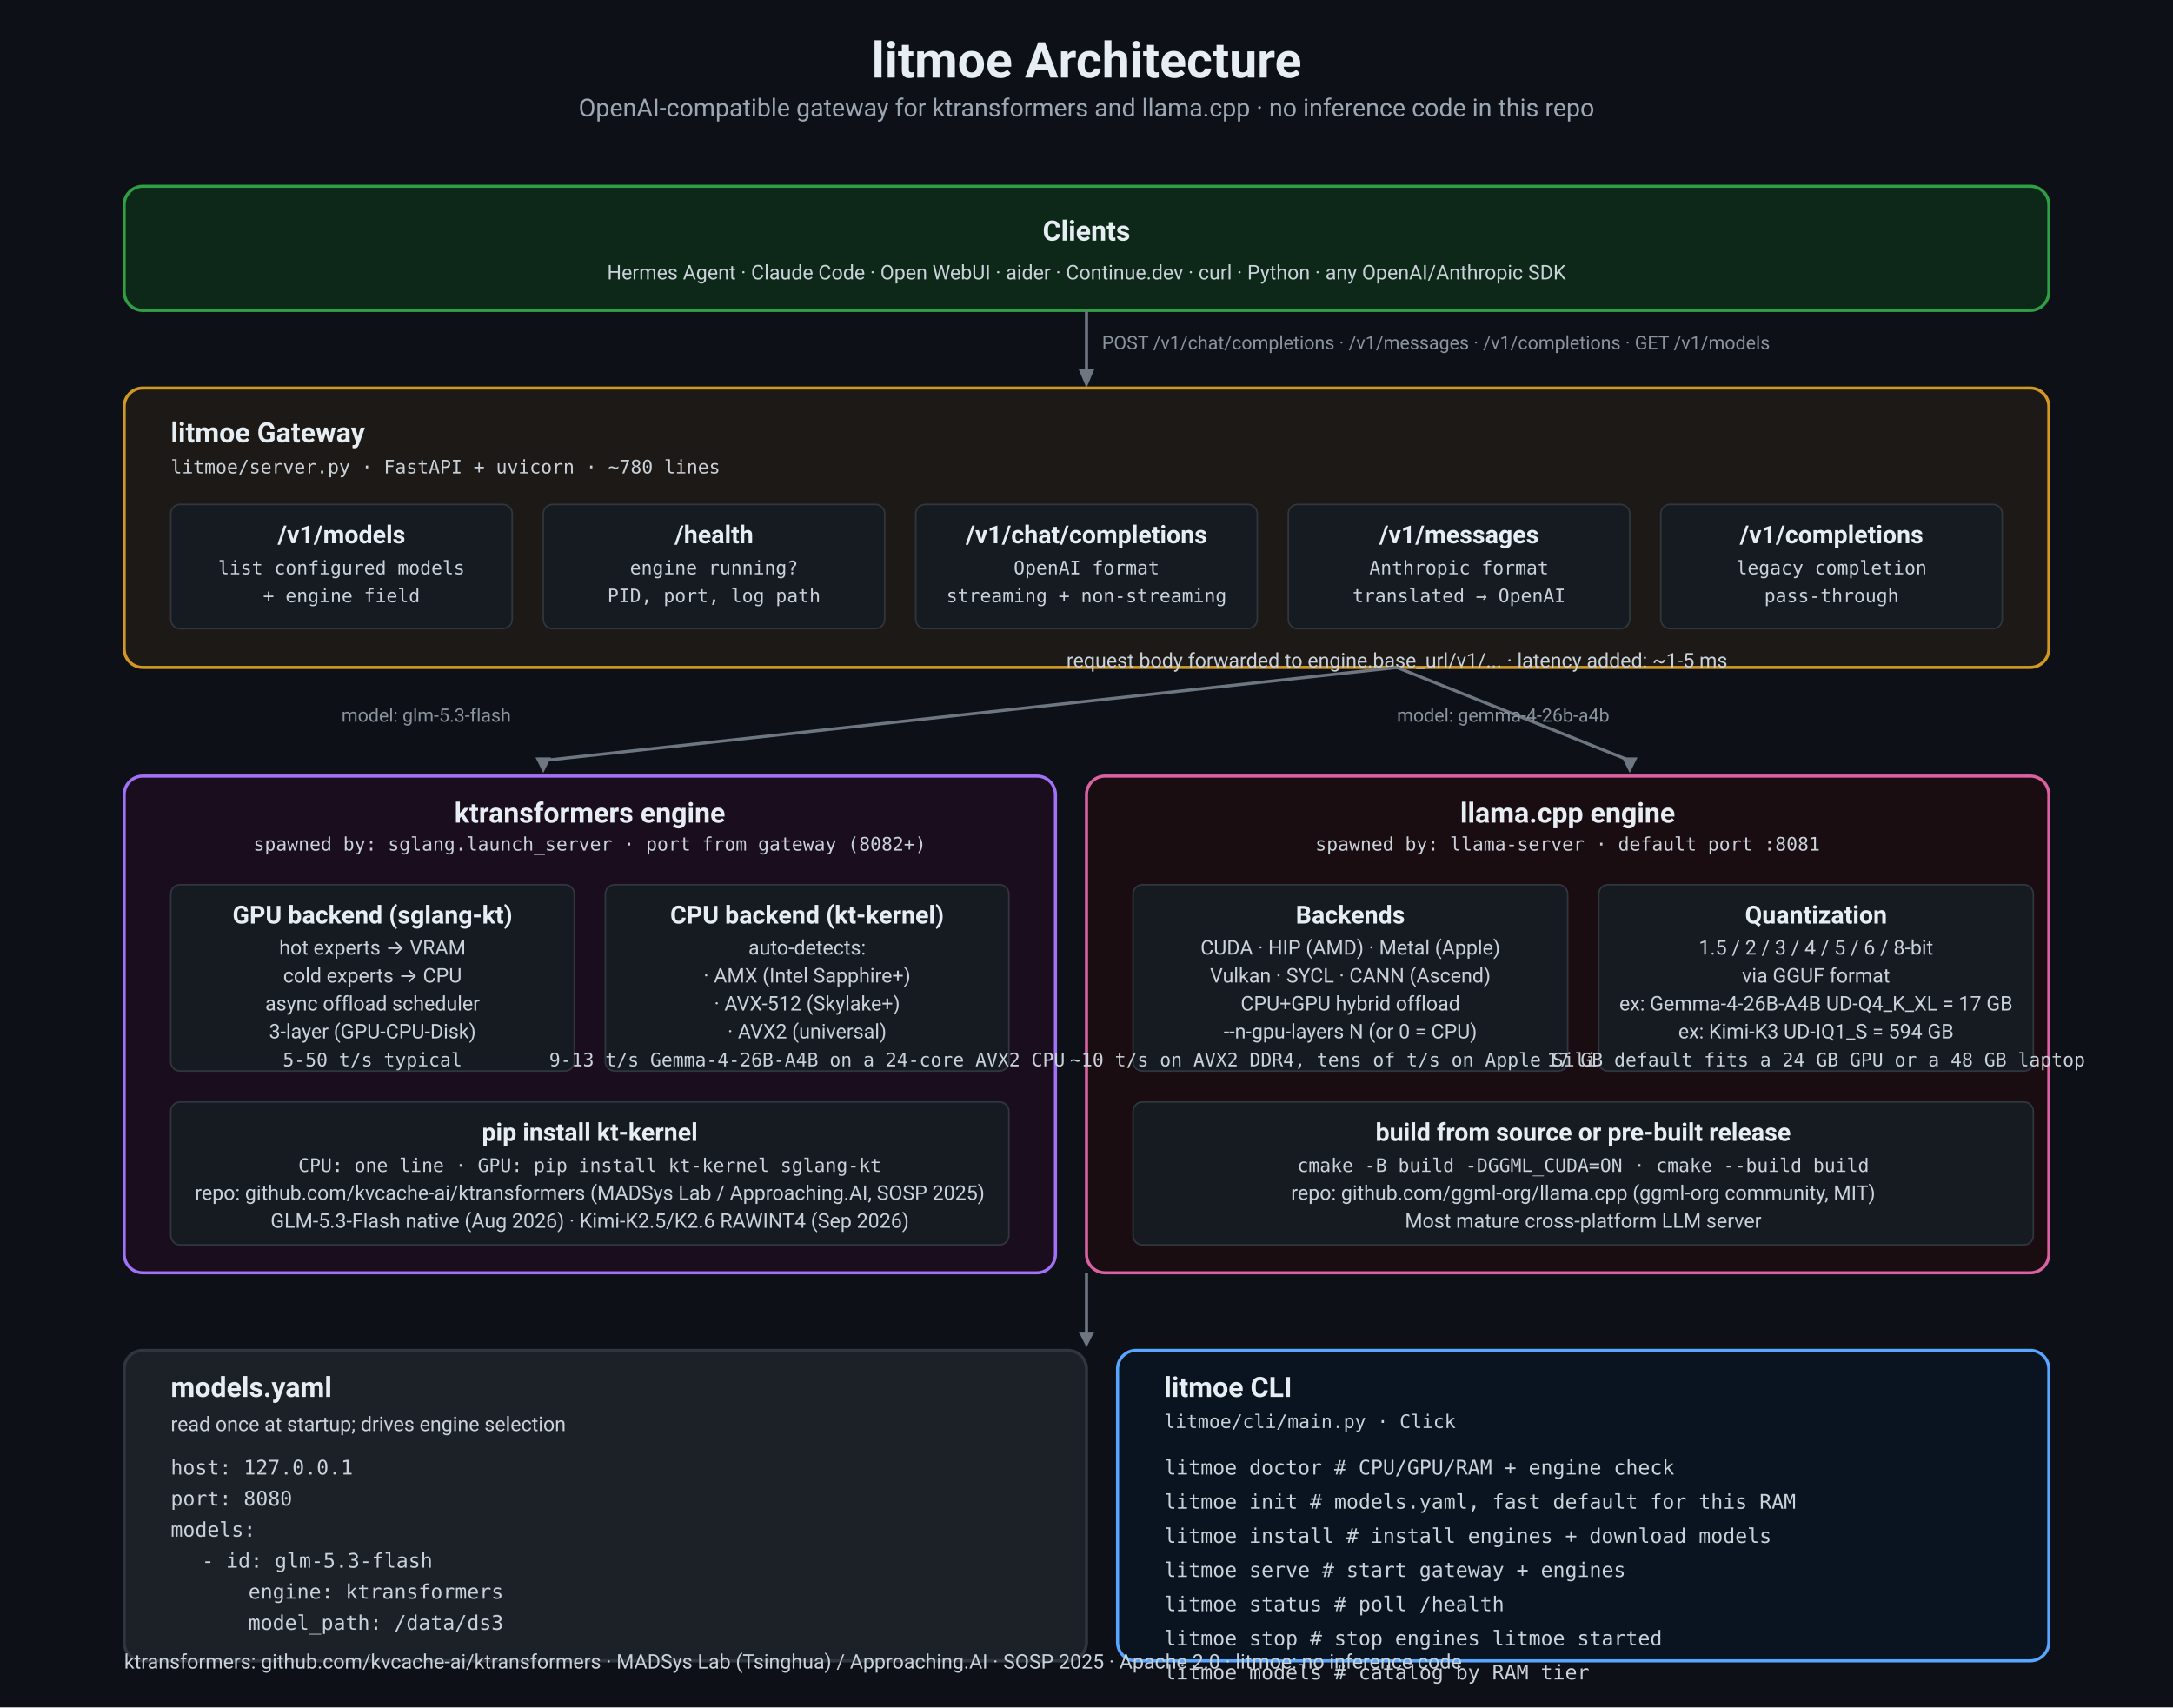
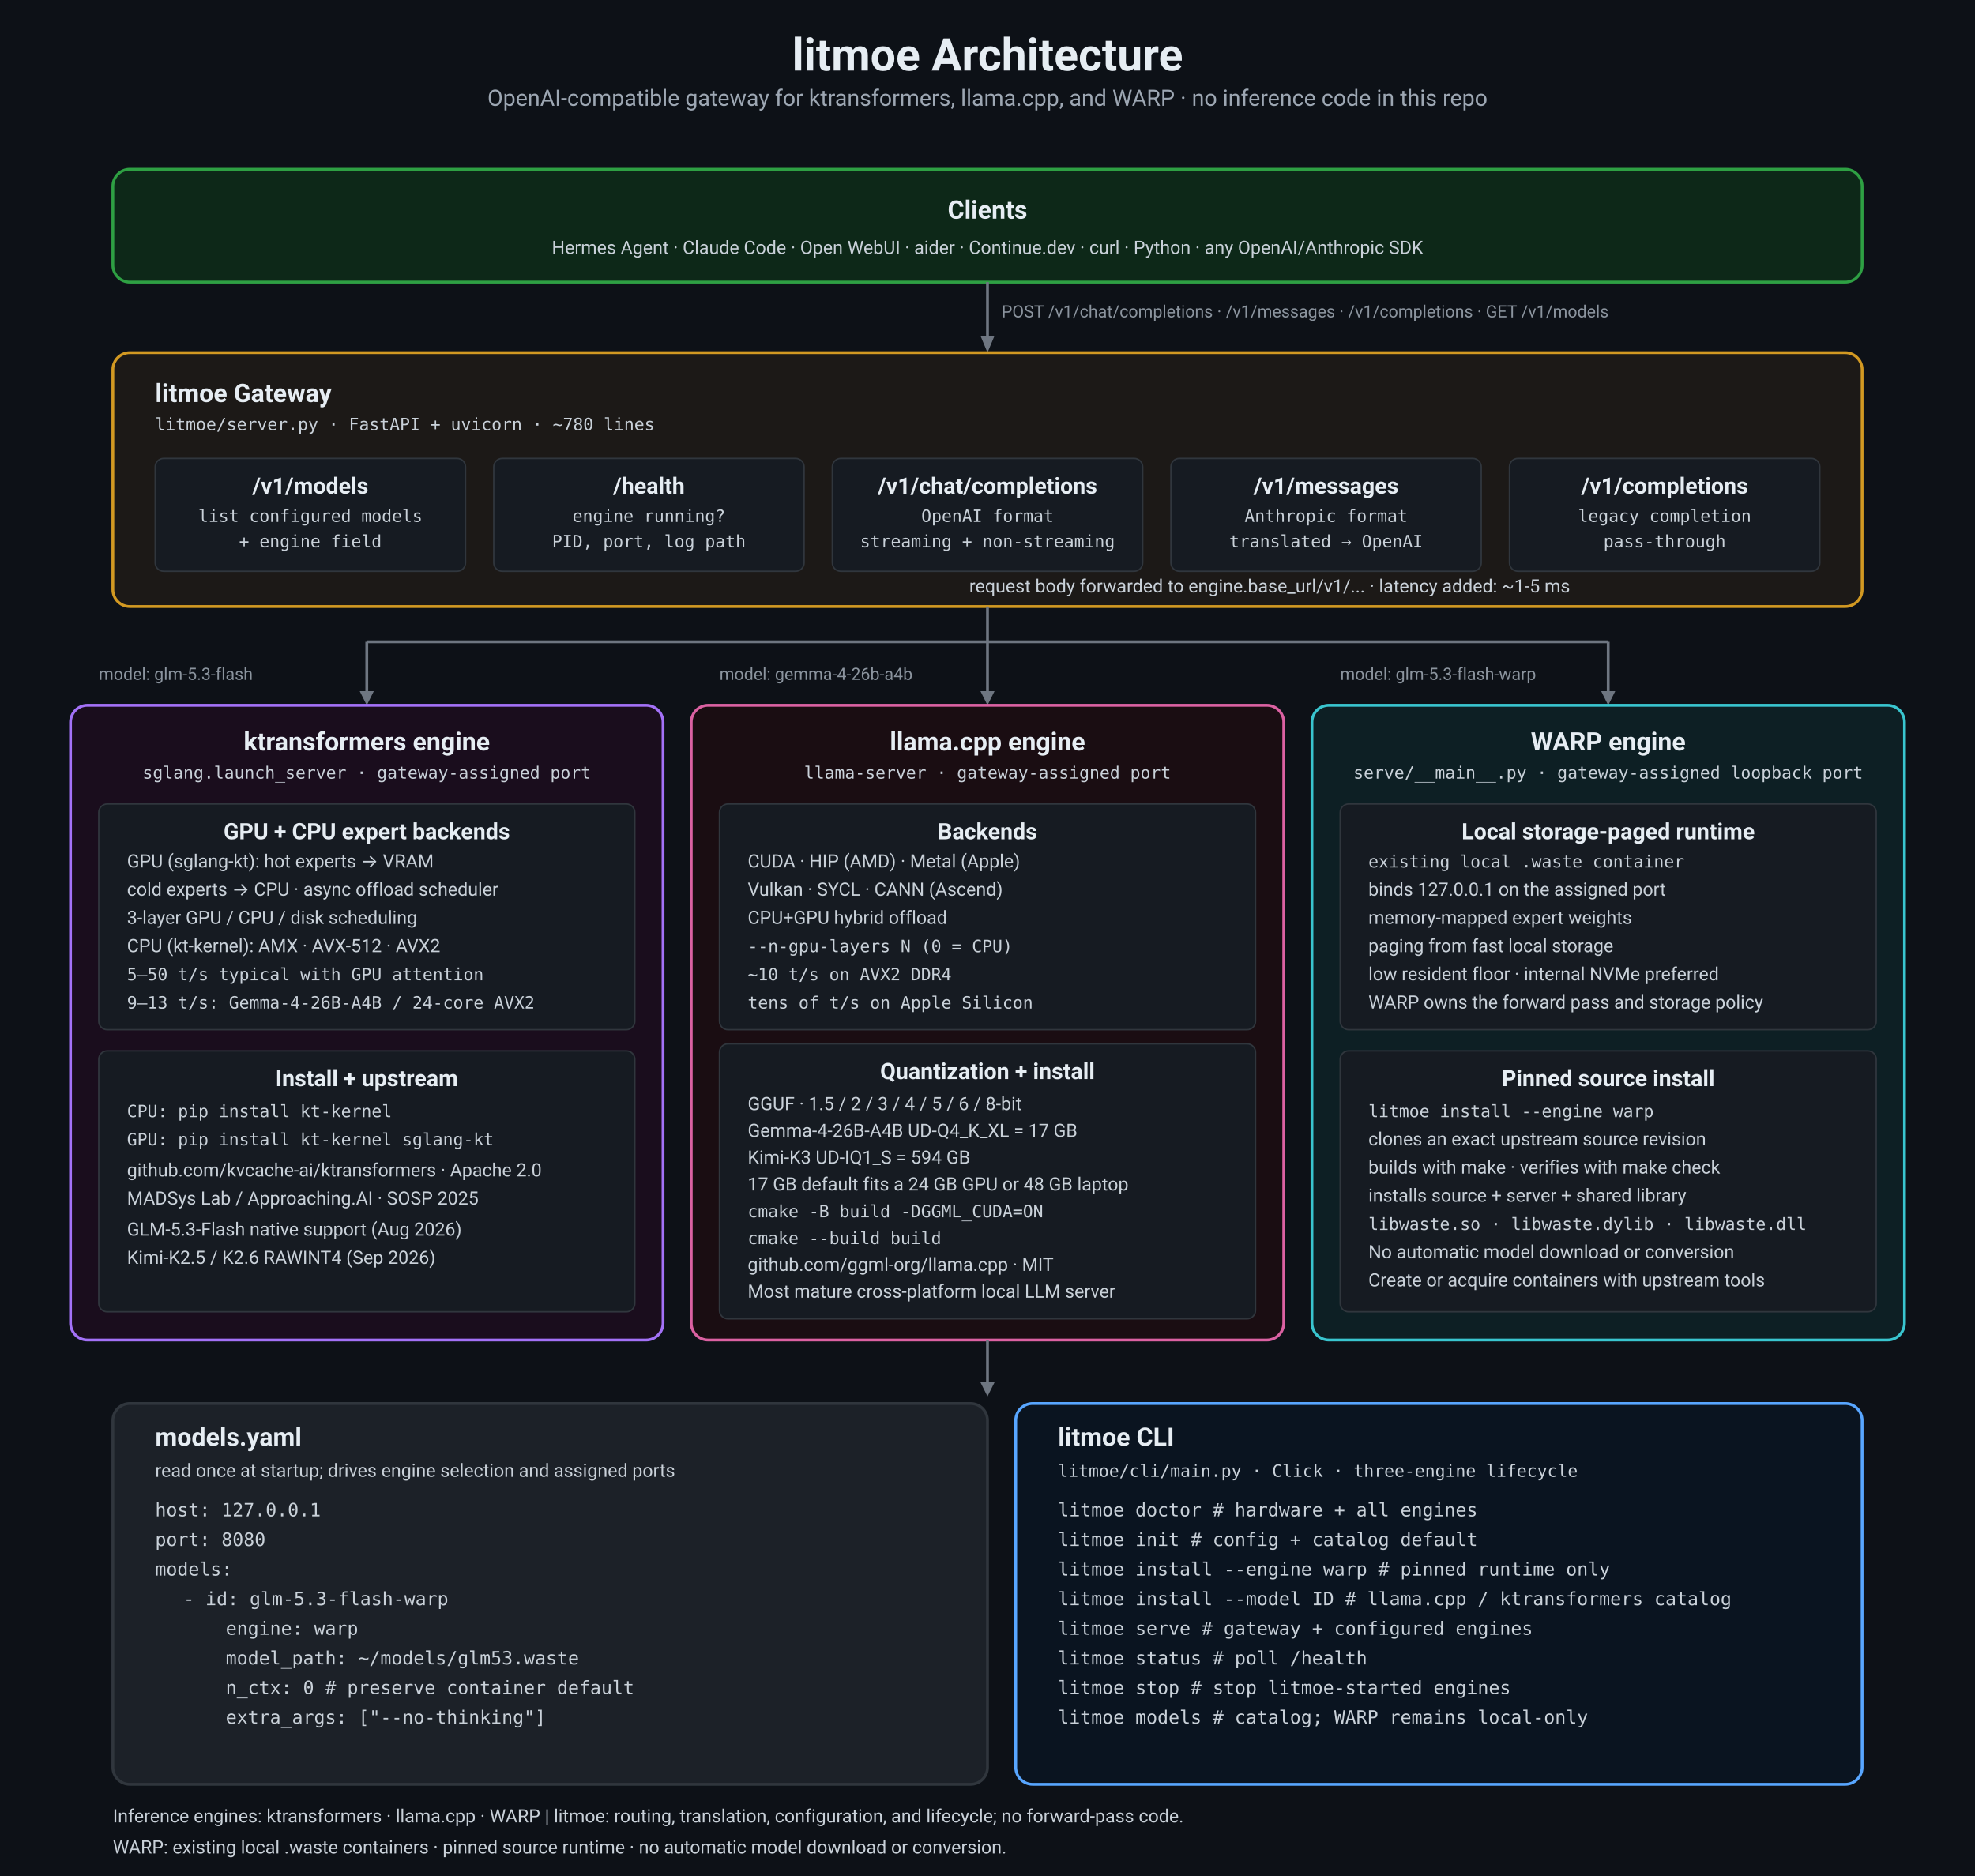
- <svg xmlns="http://www.w3.org/2000/svg" viewBox="0 0 1400 1100" font-family="-apple-system, system-ui, 'Segoe UI', Roboto, sans-serif">
+ <svg xmlns="http://www.w3.org/2000/svg" viewBox="0 0 1400 1330" font-family="-apple-system, system-ui, 'Segoe UI', Roboto, sans-serif">
  <style>
    .title { font-size: 32px; font-weight: 700; fill: #e6edf3; }
    .subtitle { font-size: 16px; fill: #9da7b3; }
    .section-title { font-size: 18px; font-weight: 700; fill: #e6edf3; }
    .box-title { font-size: 16px; font-weight: 700; fill: #e6edf3; }
    .box-text { font-size: 13px; fill: #c9d1d9; }
    .box-text-mono { font-family: 'SF Mono', Monaco, Consolas, monospace; font-size: 12px; fill: #c9d1d9; }
    .mono { font-family: 'SF Mono', Monaco, Consolas, monospace; }
    .arrow { stroke: #6e7681; stroke-width: 2; fill: none; }
    .arrow-text { font-size: 12px; fill: #8b949e; }
    .dashed { stroke-dasharray: 6 4; }
  </style>
-   <rect width="1400" height="1100" fill="#0d1117" />
+   <rect width="1400" height="1330" fill="#0d1117" />
  <text x="700" y="50" text-anchor="middle" class="title">litmoe Architecture</text>
-   <text x="700" y="75" text-anchor="middle" class="subtitle">OpenAI-compatible gateway for ktransformers and llama.cpp · no inference code in this repo</text>
+   <text x="700" y="75" text-anchor="middle" class="subtitle">OpenAI-compatible gateway for ktransformers, llama.cpp, and WARP · no inference code in this repo</text>
  <rect x="80" y="120" width="1240" height="80" rx="12" fill="#0d2818" stroke="#2ea043" stroke-width="2" />
  <text x="700" y="155" text-anchor="middle" class="section-title">Clients</text>
  <text x="700" y="180" text-anchor="middle" class="box-text">
    Hermes Agent · Claude Code · Open WebUI · aider · Continue.dev · curl · Python · any OpenAI/Anthropic SDK
  </text>
  <line x1="700" y1="200" x2="700" y2="240" class="arrow" />
  <polygon points="695,238 705,238 700,250" fill="#6e7681" />
  <text x="710" y="225" class="arrow-text">POST /v1/chat/completions · /v1/messages · /v1/completions · GET /v1/models</text>
  <rect x="80" y="250" width="1240" height="180" rx="12" fill="#1c1917" stroke="#d29922" stroke-width="2" />
  <text x="110" y="285" class="section-title">litmoe Gateway</text>
  <text x="110" y="305" class="box-text-mono">litmoe/server.py · FastAPI + uvicorn · ~780 lines</text>
  <rect x="110" y="325" width="220" height="80" rx="6" fill="#161b22" stroke="#30363d" />
  <text x="220" y="350" text-anchor="middle" class="box-title">/v1/models</text>
  <text x="220" y="370" text-anchor="middle" class="box-text-mono">list configured models</text>
  <text x="220" y="388" text-anchor="middle" class="box-text-mono">+ engine field</text>
  <rect x="350" y="325" width="220" height="80" rx="6" fill="#161b22" stroke="#30363d" />
  <text x="460" y="350" text-anchor="middle" class="box-title">/health</text>
  <text x="460" y="370" text-anchor="middle" class="box-text-mono">engine running?</text>
  <text x="460" y="388" text-anchor="middle" class="box-text-mono">PID, port, log path</text>
  <rect x="590" y="325" width="220" height="80" rx="6" fill="#161b22" stroke="#30363d" />
  <text x="700" y="350" text-anchor="middle" class="box-title">/v1/chat/completions</text>
  <text x="700" y="370" text-anchor="middle" class="box-text-mono">OpenAI format</text>
  <text x="700" y="388" text-anchor="middle" class="box-text-mono">streaming + non-streaming</text>
  <rect x="830" y="325" width="220" height="80" rx="6" fill="#161b22" stroke="#30363d" />
  <text x="940" y="350" text-anchor="middle" class="box-title">/v1/messages</text>
  <text x="940" y="370" text-anchor="middle" class="box-text-mono">Anthropic format</text>
  <text x="940" y="388" text-anchor="middle" class="box-text-mono">translated → OpenAI</text>
  <rect x="1070" y="325" width="220" height="80" rx="6" fill="#161b22" stroke="#30363d" />
  <text x="1180" y="350" text-anchor="middle" class="box-title">/v1/completions</text>
  <text x="1180" y="370" text-anchor="middle" class="box-text-mono">legacy completion</text>
  <text x="1180" y="388" text-anchor="middle" class="box-text-mono">pass-through</text>
-   <rect x="350" y="430" width="940" height="0" fill="none" />
-   <text x="900" y="430" text-anchor="middle" class="box-text">request body forwarded to engine.base_url/v1/...  ·  latency added: ~1-5 ms</text>
-   <line x1="900" y1="430" x2="350" y2="490" class="arrow" />
-   <line x1="900" y1="430" x2="1050" y2="490" class="arrow" />
-   <polygon points="345,488 355,488 350,498" fill="#6e7681" />
-   <polygon points="1045,488 1055,488 1050,498" fill="#6e7681" />
-   <text x="220" y="465" class="arrow-text">model: glm-5.3-flash</text>
-   <text x="900" y="465" class="arrow-text">model: gemma-4-26b-a4b</text>
-   <rect x="80" y="500" width="600" height="320" rx="12" fill="#1a0d1d" stroke="#a371f7" stroke-width="2" />
-   <text x="380" y="530" text-anchor="middle" class="section-title">ktransformers engine</text>
-   <text x="380" y="548" text-anchor="middle" class="box-text-mono">spawned by: sglang.launch_server · port from gateway (8082+)</text>
-   <rect x="110" y="570" width="260" height="120" rx="6" fill="#161b22" stroke="#30363d" />
-   <text x="240" y="595" text-anchor="middle" class="box-title">GPU backend (sglang-kt)</text>
-   <text x="240" y="615" text-anchor="middle" class="box-text">hot experts → VRAM</text>
-   <text x="240" y="633" text-anchor="middle" class="box-text">cold experts → CPU</text>
-   <text x="240" y="651" text-anchor="middle" class="box-text">async offload scheduler</text>
-   <text x="240" y="669" text-anchor="middle" class="box-text">3-layer (GPU-CPU-Disk)</text>
-   <text x="240" y="687" text-anchor="middle" class="box-text-mono">5-50 t/s typical</text>
-   <rect x="390" y="570" width="260" height="120" rx="6" fill="#161b22" stroke="#30363d" />
-   <text x="520" y="595" text-anchor="middle" class="box-title">CPU backend (kt-kernel)</text>
-   <text x="520" y="615" text-anchor="middle" class="box-text">auto-detects:</text>
-   <text x="520" y="633" text-anchor="middle" class="box-text">· AMX (Intel Sapphire+)</text>
-   <text x="520" y="651" text-anchor="middle" class="box-text">· AVX-512 (Skylake+)</text>
-   <text x="520" y="669" text-anchor="middle" class="box-text">· AVX2 (universal)</text>
-   <text x="520" y="687" text-anchor="middle" class="box-text-mono">9-13 t/s Gemma-4-26B-A4B on a 24-core AVX2 CPU</text>
-   <rect x="110" y="710" width="540" height="92" rx="6" fill="#161b22" stroke="#30363d" />
-   <text x="380" y="735" text-anchor="middle" class="box-title">pip install kt-kernel</text>
-   <text x="380" y="755" text-anchor="middle" class="box-text-mono">CPU: one line · GPU: pip install kt-kernel sglang-kt</text>
-   <text x="380" y="773" text-anchor="middle" class="box-text">repo: github.com/kvcache-ai/ktransformers (MADSys Lab / Approaching.AI, SOSP 2025)</text>
-   <text x="380" y="791" text-anchor="middle" class="box-text">GLM-5.3-Flash native (Aug 2026) · Kimi-K2.5/K2.6 RAWINT4 (Sep 2026)</text>
-   <rect x="700" y="500" width="620" height="320" rx="12" fill="#1a0d12" stroke="#db61a2" stroke-width="2" />
-   <text x="1010" y="530" text-anchor="middle" class="section-title">llama.cpp engine</text>
-   <text x="1010" y="548" text-anchor="middle" class="box-text-mono">spawned by: llama-server · default port :8081</text>
-   <rect x="730" y="570" width="280" height="120" rx="6" fill="#161b22" stroke="#30363d" />
-   <text x="870" y="595" text-anchor="middle" class="box-title">Backends</text>
-   <text x="870" y="615" text-anchor="middle" class="box-text">CUDA · HIP (AMD) · Metal (Apple)</text>
-   <text x="870" y="633" text-anchor="middle" class="box-text">Vulkan · SYCL · CANN (Ascend)</text>
-   <text x="870" y="651" text-anchor="middle" class="box-text">CPU+GPU hybrid offload</text>
-   <text x="870" y="669" text-anchor="middle" class="box-text">--n-gpu-layers N (or 0 = CPU)</text>
-   <text x="870" y="687" text-anchor="middle" class="box-text-mono">~10 t/s on AVX2 DDR4, tens of t/s on Apple Silicon</text>
-   <rect x="1030" y="570" width="280" height="120" rx="6" fill="#161b22" stroke="#30363d" />
-   <text x="1170" y="595" text-anchor="middle" class="box-title">Quantization</text>
-   <text x="1170" y="615" text-anchor="middle" class="box-text">1.5 / 2 / 3 / 4 / 5 / 6 / 8-bit</text>
-   <text x="1170" y="633" text-anchor="middle" class="box-text">via GGUF format</text>
-   <text x="1170" y="651" text-anchor="middle" class="box-text">ex: Gemma-4-26B-A4B UD-Q4_K_XL = 17 GB</text>
-   <text x="1170" y="669" text-anchor="middle" class="box-text">ex: Kimi-K3 UD-IQ1_S = 594 GB</text>
-   <text x="1170" y="687" text-anchor="middle" class="box-text-mono">17 GB default fits a 24 GB GPU or a 48 GB laptop</text>
-   <rect x="730" y="710" width="580" height="92" rx="6" fill="#161b22" stroke="#30363d" />
-   <text x="1020" y="735" text-anchor="middle" class="box-title">build from source or pre-built release</text>
-   <text x="1020" y="755" text-anchor="middle" class="box-text-mono">cmake -B build -DGGML_CUDA=ON · cmake --build build</text>
-   <text x="1020" y="773" text-anchor="middle" class="box-text">repo: github.com/ggml-org/llama.cpp (ggml-org community, MIT)</text>
-   <text x="1020" y="791" text-anchor="middle" class="box-text">Most mature cross-platform LLM server</text>
-   <line x1="700" y1="820" x2="700" y2="860" class="arrow" />
-   <polygon points="695,858 705,858 700,868" fill="#6e7681" />
-   <rect x="80" y="870" width="620" height="200" rx="12" fill="#1c2128" stroke="#30363d" stroke-width="2" />
-   <text x="110" y="900" class="section-title">models.yaml</text>
-   <text x="110" y="922" class="box-text">read once at startup; drives engine selection</text>
+   <text x="900" y="420" text-anchor="middle" class="box-text">request body forwarded to engine.base_url/v1/...  ·  latency added: ~1-5 ms</text>
+   <line x1="700" y1="430" x2="700" y2="455" class="arrow" />
+   <line x1="260" y1="455" x2="1140" y2="455" class="arrow" />
+   <line x1="260" y1="455" x2="260" y2="492" class="arrow" />
+   <line x1="700" y1="455" x2="700" y2="492" class="arrow" />
+   <line x1="1140" y1="455" x2="1140" y2="492" class="arrow" />
+   <polygon points="255,490 265,490 260,500" fill="#6e7681" />
+   <polygon points="695,490 705,490 700,500" fill="#6e7681" />
+   <polygon points="1135,490 1145,490 1140,500" fill="#6e7681" />
+   <text x="70" y="482" class="arrow-text">model: glm-5.3-flash</text>
+   <text x="510" y="482" class="arrow-text">model: gemma-4-26b-a4b</text>
+   <text x="950" y="482" class="arrow-text">model: glm-5.3-flash-warp</text>
+   <rect x="50" y="500" width="420" height="450" rx="12" fill="#1a0d1d" stroke="#a371f7" stroke-width="2" />
+   <text x="260" y="532" text-anchor="middle" class="section-title">ktransformers engine</text>
+   <text x="260" y="552" text-anchor="middle" class="box-text-mono">sglang.launch_server · gateway-assigned port</text>
+   <rect x="70" y="570" width="380" height="160" rx="6" fill="#161b22" stroke="#30363d" />
+   <text x="260" y="595" text-anchor="middle" class="box-title">GPU + CPU expert backends</text>
+   <text x="90" y="615" class="box-text">GPU (sglang-kt): hot experts → VRAM</text>
+   <text x="90" y="635" class="box-text">cold experts → CPU · async offload scheduler</text>
+   <text x="90" y="655" class="box-text">3-layer GPU / CPU / disk scheduling</text>
+   <text x="90" y="675" class="box-text">CPU (kt-kernel): AMX · AVX-512 · AVX2</text>
+   <text x="90" y="695" class="box-text-mono">5–50 t/s typical with GPU attention</text>
+   <text x="90" y="715" class="box-text-mono">9–13 t/s: Gemma-4-26B-A4B / 24-core AVX2</text>
+   <rect x="70" y="745" width="380" height="185" rx="6" fill="#161b22" stroke="#30363d" />
+   <text x="260" y="770" text-anchor="middle" class="box-title">Install + upstream</text>
+   <text x="90" y="792" class="box-text-mono">CPU: pip install kt-kernel</text>
+   <text x="90" y="812" class="box-text-mono">GPU: pip install kt-kernel sglang-kt</text>
+   <text x="90" y="834" class="box-text">github.com/kvcache-ai/ktransformers · Apache 2.0</text>
+   <text x="90" y="854" class="box-text">MADSys Lab / Approaching.AI · SOSP 2025</text>
+   <text x="90" y="876" class="box-text">GLM-5.3-Flash native support (Aug 2026)</text>
+   <text x="90" y="896" class="box-text">Kimi-K2.5 / K2.6 RAWINT4 (Sep 2026)</text>
+   <rect x="490" y="500" width="420" height="450" rx="12" fill="#1a0d12" stroke="#db61a2" stroke-width="2" />
+   <text x="700" y="532" text-anchor="middle" class="section-title">llama.cpp engine</text>
+   <text x="700" y="552" text-anchor="middle" class="box-text-mono">llama-server · gateway-assigned port</text>
+   <rect x="510" y="570" width="380" height="160" rx="6" fill="#161b22" stroke="#30363d" />
+   <text x="700" y="595" text-anchor="middle" class="box-title">Backends</text>
+   <text x="530" y="615" class="box-text">CUDA · HIP (AMD) · Metal (Apple)</text>
+   <text x="530" y="635" class="box-text">Vulkan · SYCL · CANN (Ascend)</text>
+   <text x="530" y="655" class="box-text">CPU+GPU hybrid offload</text>
+   <text x="530" y="675" class="box-text-mono">--n-gpu-layers N (0 = CPU)</text>
+   <text x="530" y="695" class="box-text-mono">~10 t/s on AVX2 DDR4</text>
+   <text x="530" y="715" class="box-text-mono">tens of t/s on Apple Silicon</text>
+   <rect x="510" y="740" width="380" height="195" rx="6" fill="#161b22" stroke="#30363d" />
+   <text x="700" y="765" text-anchor="middle" class="box-title">Quantization + install</text>
+   <text x="530" y="787" class="box-text">GGUF · 1.5 / 2 / 3 / 4 / 5 / 6 / 8-bit</text>
+   <text x="530" y="806" class="box-text">Gemma-4-26B-A4B UD-Q4_K_XL = 17 GB</text>
+   <text x="530" y="825" class="box-text">Kimi-K3 UD-IQ1_S = 594 GB</text>
+   <text x="530" y="844" class="box-text">17 GB default fits a 24 GB GPU or 48 GB laptop</text>
+   <text x="530" y="863" class="box-text-mono">cmake -B build -DGGML_CUDA=ON</text>
+   <text x="530" y="882" class="box-text-mono">cmake --build build</text>
+   <text x="530" y="901" class="box-text">github.com/ggml-org/llama.cpp · MIT</text>
+   <text x="530" y="920" class="box-text">Most mature cross-platform local LLM server</text>
+   <rect x="930" y="500" width="420" height="450" rx="12" fill="#0d1f24" stroke="#39c5cf" stroke-width="2" />
+   <text x="1140" y="532" text-anchor="middle" class="section-title">WARP engine</text>
+   <text x="1140" y="552" text-anchor="middle" class="box-text-mono">serve/__main__.py · gateway-assigned loopback port</text>
+   <rect x="950" y="570" width="380" height="160" rx="6" fill="#161b22" stroke="#30363d" />
+   <text x="1140" y="595" text-anchor="middle" class="box-title">Local storage-paged runtime</text>
+   <text x="970" y="615" class="box-text-mono">existing local .waste container</text>
+   <text x="970" y="635" class="box-text">binds 127.0.0.1 on the assigned port</text>
+   <text x="970" y="655" class="box-text">memory-mapped expert weights</text>
+   <text x="970" y="675" class="box-text">paging from fast local storage</text>
+   <text x="970" y="695" class="box-text">low resident floor · internal NVMe preferred</text>
+   <text x="970" y="715" class="box-text">WARP owns the forward pass and storage policy</text>
+   <rect x="950" y="745" width="380" height="185" rx="6" fill="#161b22" stroke="#30363d" />
+   <text x="1140" y="770" text-anchor="middle" class="box-title">Pinned source install</text>
+   <text x="970" y="792" class="box-text-mono">litmoe install --engine warp</text>
+   <text x="970" y="812" class="box-text">clones an exact upstream source revision</text>
+   <text x="970" y="832" class="box-text">builds with make · verifies with make check</text>
+   <text x="970" y="852" class="box-text">installs source + server + shared library</text>
+   <text x="970" y="872" class="box-text-mono">libwaste.so · libwaste.dylib · libwaste.dll</text>
+   <text x="970" y="892" class="box-text">No automatic model download or conversion</text>
+   <text x="970" y="912" class="box-text">Create or acquire containers with upstream tools</text>
+   <line x1="700" y1="950" x2="700" y2="980" class="arrow" />
+   <polygon points="695,980 705,980 700,990" fill="#6e7681" />
+   <rect x="80" y="995" width="620" height="270" rx="12" fill="#1c2128" stroke="#30363d" stroke-width="2" />
+   <text x="110" y="1025" class="section-title">models.yaml</text>
+   <text x="110" y="1047" class="box-text">read once at startup; drives engine selection and assigned ports</text>
  <g font-family="SF Mono, Monaco, Consolas, monospace" font-size="13" fill="#c9d1d9">
-     <text x="110" y="950">host: 127.0.0.1</text>
-     <text x="110" y="970">port: 8080</text>
-     <text x="110" y="990">models:</text>
-     <text x="130" y="1010">- id: glm-5.3-flash</text>
-     <text x="160" y="1030">engine: ktransformers</text>
-     <text x="160" y="1050">model_path: /data/ds3</text>
+     <text x="110" y="1075">host: 127.0.0.1</text>
+     <text x="110" y="1096">port: 8080</text>
+     <text x="110" y="1117">models:</text>
+     <text x="130" y="1138">- id: glm-5.3-flash-warp</text>
+     <text x="160" y="1159">engine: warp</text>
+     <text x="160" y="1180">model_path: ~/models/glm53.waste</text>
+     <text x="160" y="1201">n_ctx: 0  # preserve container default</text>
+     <text x="160" y="1222">extra_args: ["--no-thinking"]</text>
  </g>
-   <rect x="720" y="870" width="600" height="200" rx="12" fill="#0a1420" stroke="#58a6ff" stroke-width="2" />
-   <text x="750" y="900" class="section-title">litmoe CLI</text>
-   <text x="750" y="920" class="box-text-mono">litmoe/cli/main.py · Click</text>
+   <rect x="720" y="995" width="600" height="270" rx="12" fill="#0a1420" stroke="#58a6ff" stroke-width="2" />
+   <text x="750" y="1025" class="section-title">litmoe CLI</text>
+   <text x="750" y="1047" class="box-text-mono">litmoe/cli/main.py · Click · three-engine lifecycle</text>
  <g font-family="SF Mono, Monaco, Consolas, monospace" font-size="13" fill="#c9d1d9">
-     <text x="750" y="950">litmoe doctor         # CPU/GPU/RAM + engine check</text>
-     <text x="750" y="972">litmoe init           # models.yaml, fast default for this RAM</text>
-     <text x="750" y="994">litmoe install        # install engines + download models</text>
-     <text x="750" y="1016">litmoe serve          # start gateway + engines</text>
-     <text x="750" y="1038">litmoe status         # poll /health</text>
-     <text x="750" y="1060">litmoe stop           # stop engines litmoe started</text>
-     <text x="750" y="1082">litmoe models         # catalog by RAM tier</text>
+     <text x="750" y="1075">litmoe doctor              # hardware + all engines</text>
+     <text x="750" y="1096">litmoe init                # config + catalog default</text>
+     <text x="750" y="1117">litmoe install --engine warp  # pinned runtime only</text>
+     <text x="750" y="1138">litmoe install --model ID  # llama.cpp / ktransformers catalog</text>
+     <text x="750" y="1159">litmoe serve               # gateway + configured engines</text>
+     <text x="750" y="1180">litmoe status              # poll /health</text>
+     <text x="750" y="1201">litmoe stop                # stop litmoe-started engines</text>
+     <text x="750" y="1222">litmoe models              # catalog; WARP remains local-only</text>
  </g>
-   <text x="80" y="1075" class="box-text" fill="#8b949e">ktransformers: github.com/kvcache-ai/ktransformers · MADSys Lab (Tsinghua) / Approaching.AI · SOSP 2025 · Apache 2.0 · litmoe: no inference code</text>
+   <text x="80" y="1292" class="box-text" fill="#8b949e">Inference engines: ktransformers · llama.cpp · WARP  |  litmoe: routing, translation, configuration, and lifecycle; no forward-pass code.</text>
+   <text x="80" y="1314" class="box-text" fill="#8b949e">WARP: existing local .waste containers · pinned source runtime · no automatic model download or conversion.</text>
</svg>
